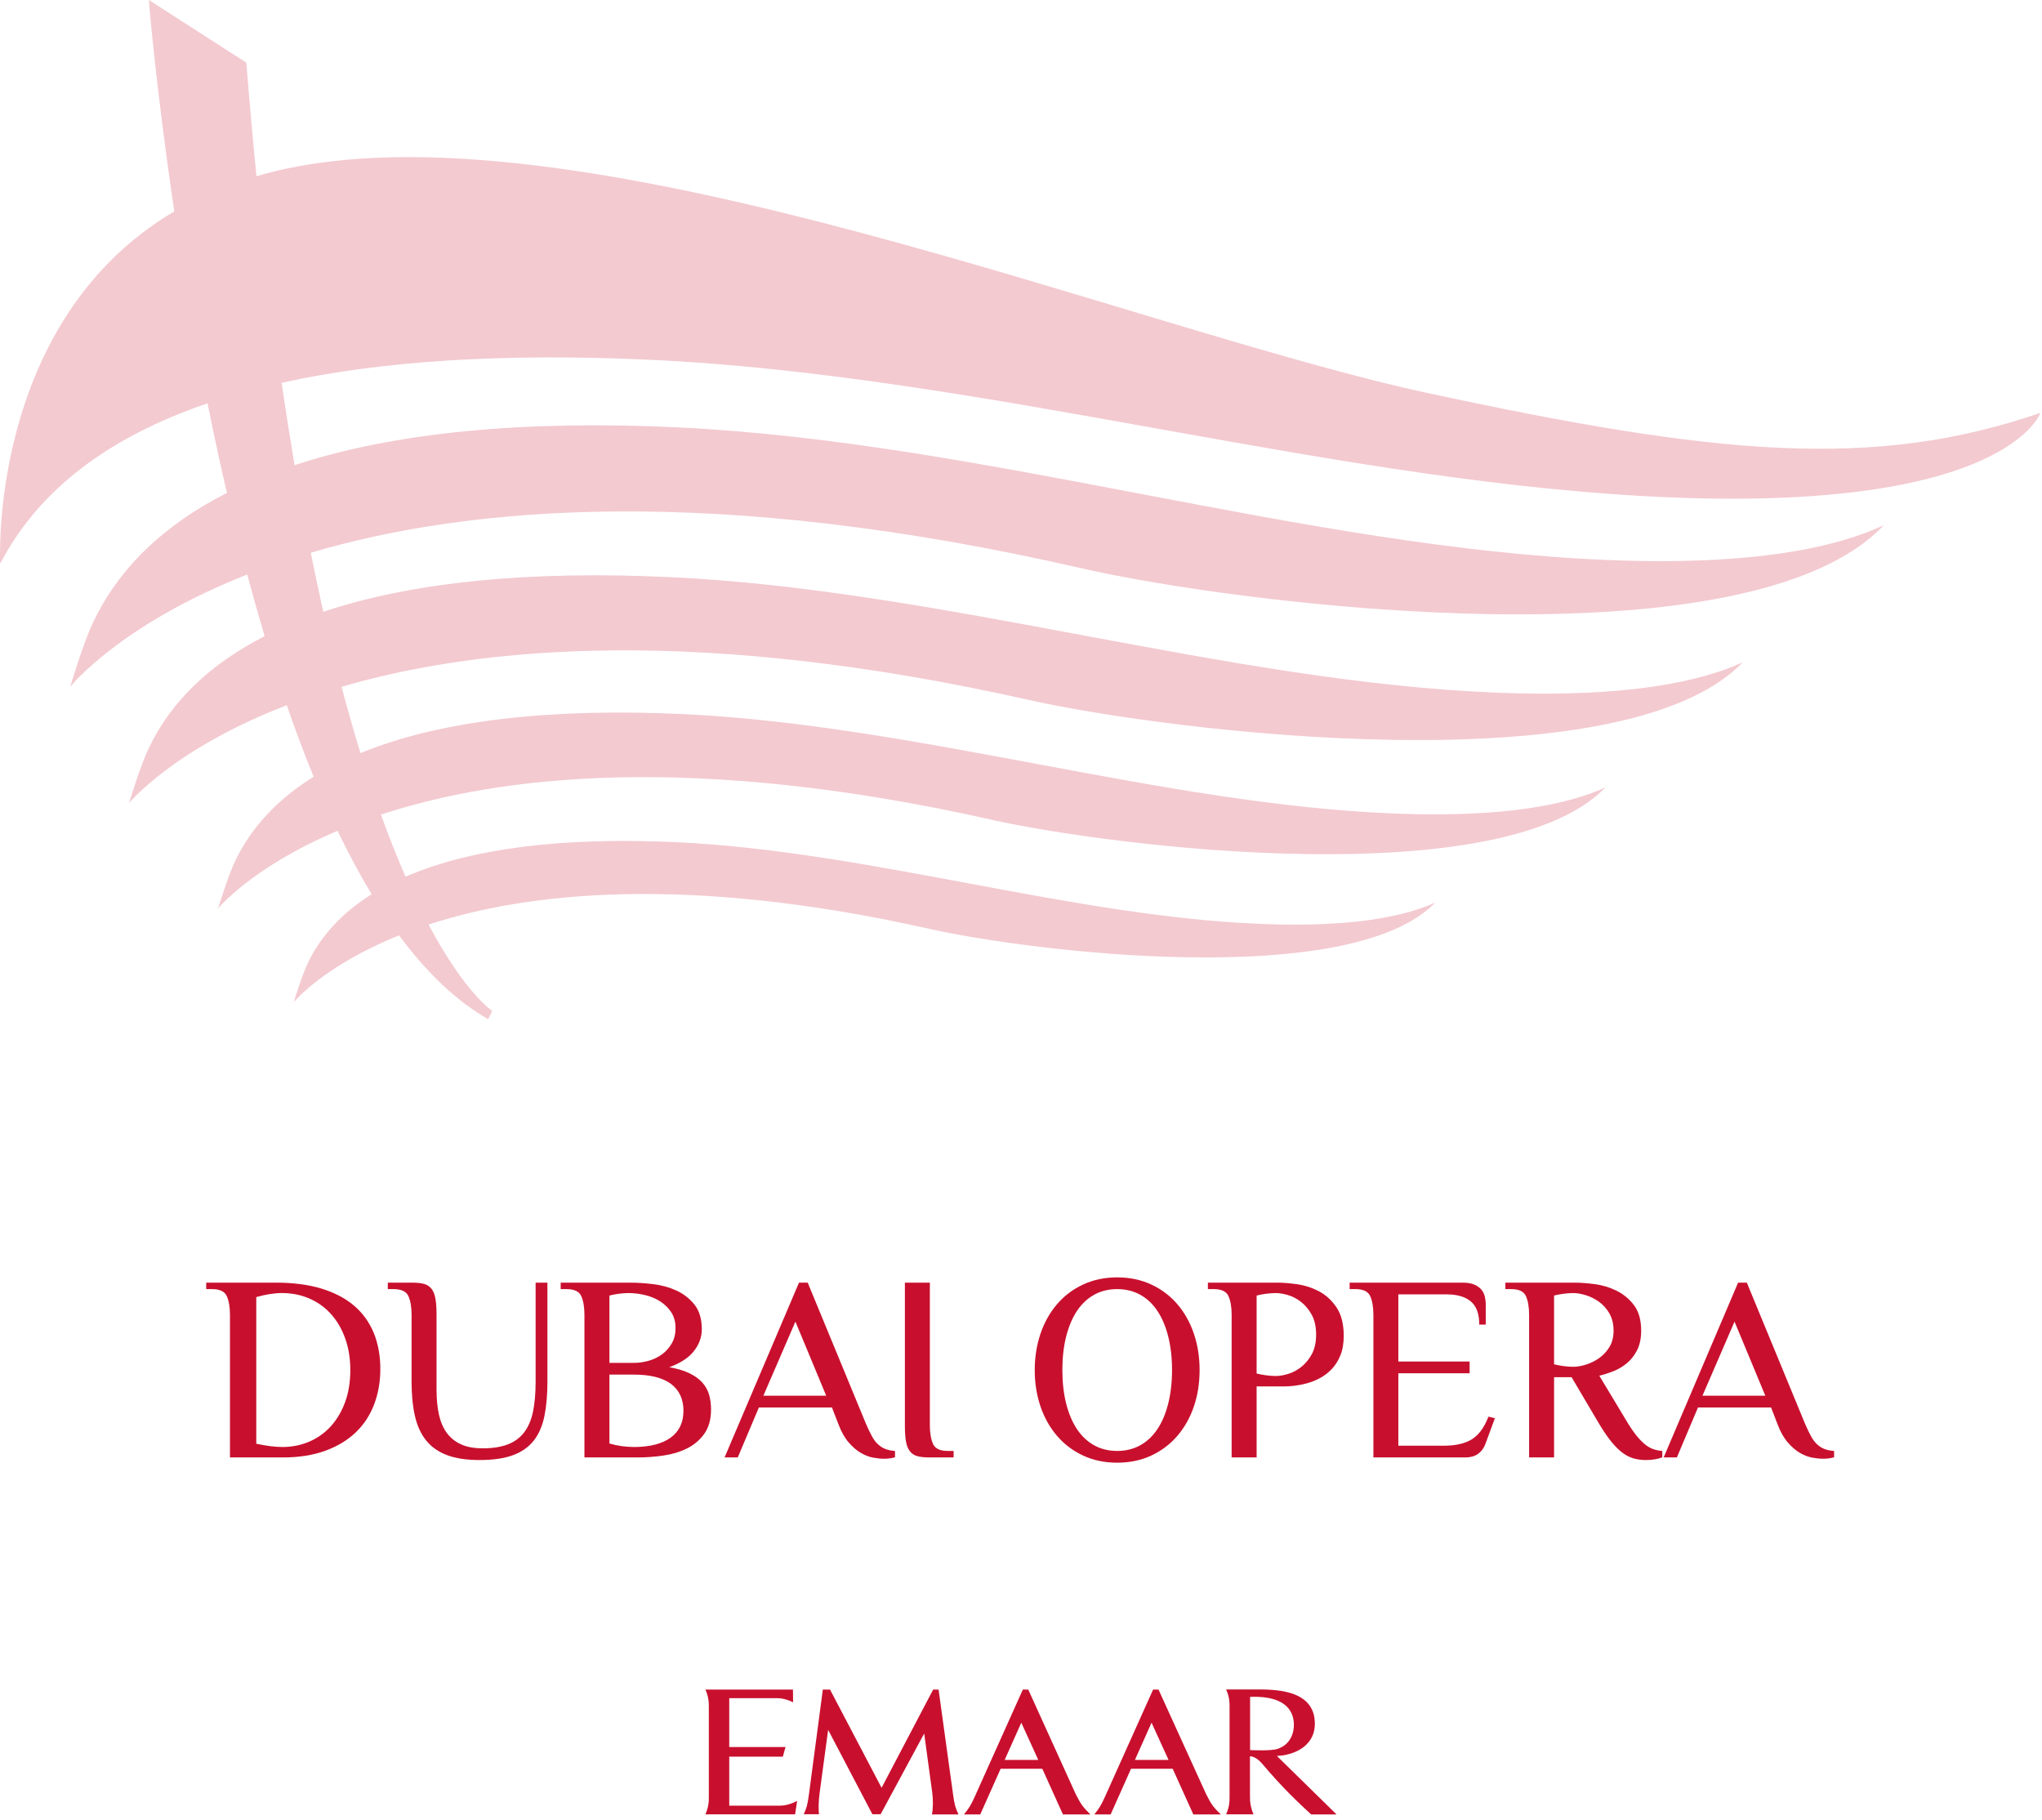
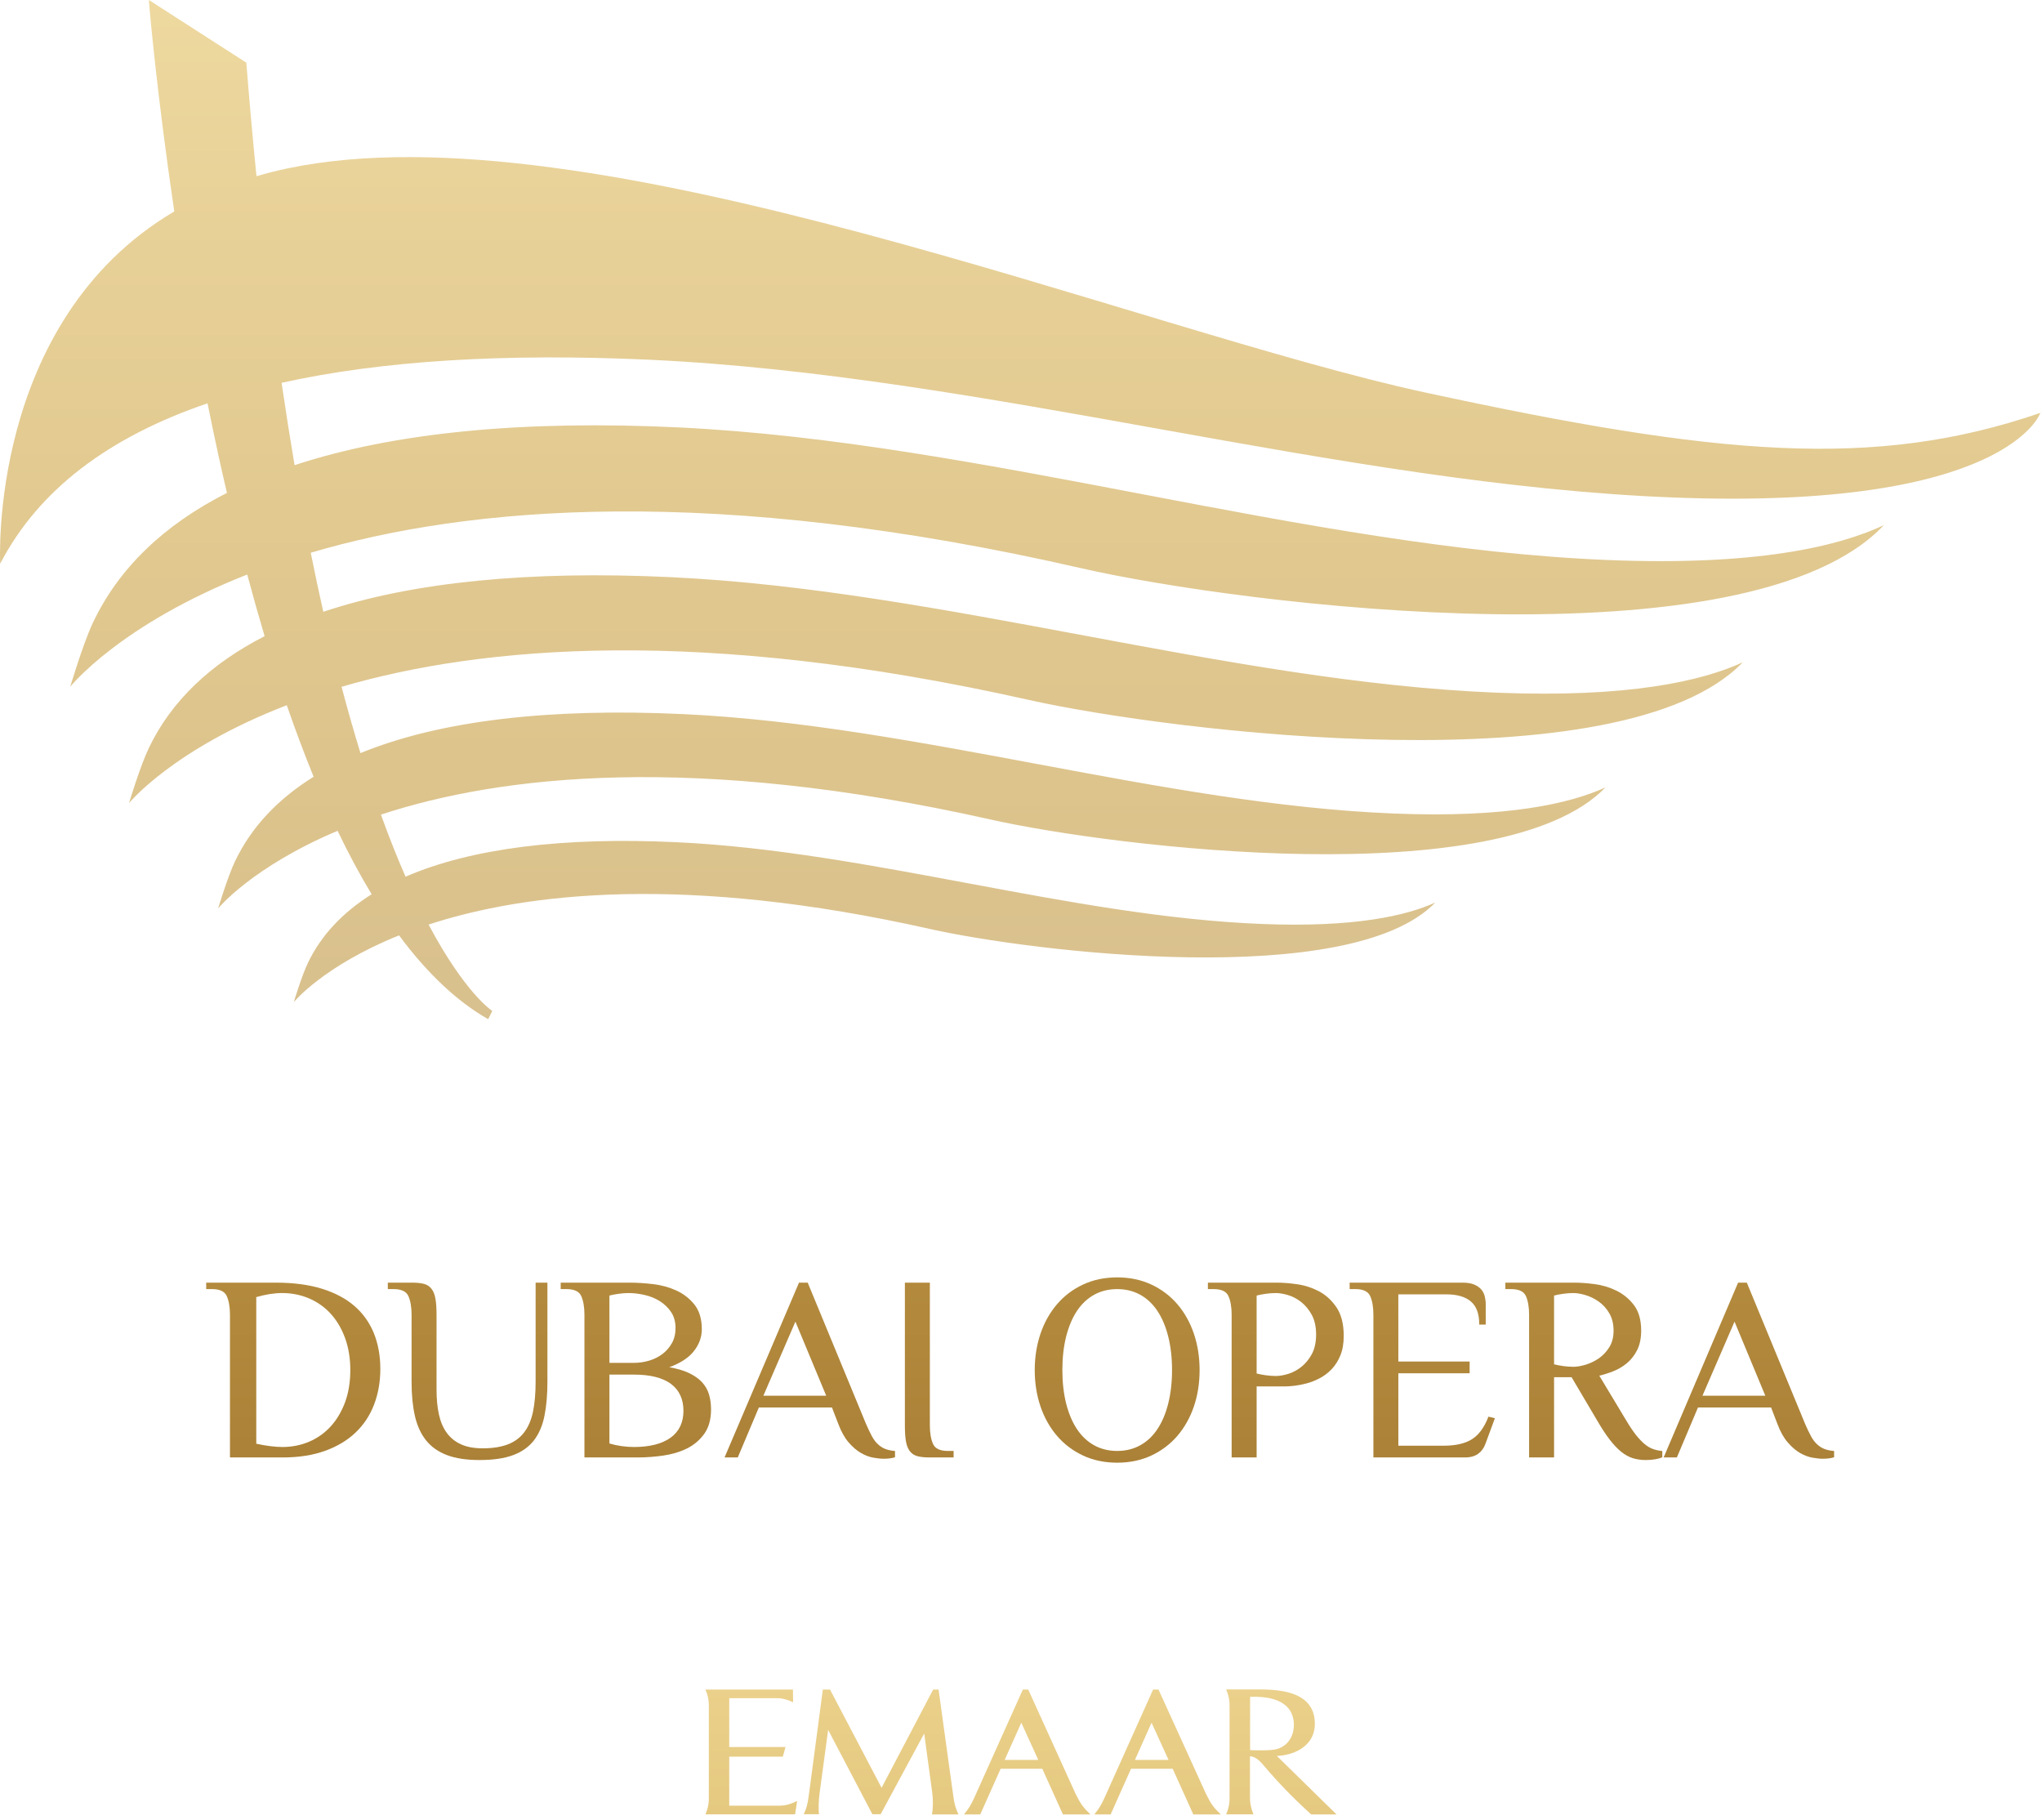
<svg xmlns="http://www.w3.org/2000/svg" xmlns:xlink="http://www.w3.org/1999/xlink" width="110px" height="98px" viewBox="0 0 110 98" version="1.1">
  <defs>
    <polygon id="path-1" points="0 0 109.911 0 109.911 54.899 0 54.899" />
+     <linearGradient id="doGold" x1="0" y1="0" x2="0" y2="98" gradientUnits="userSpaceOnUse">
+       <stop offset="0" stop-color="#EAD08A" />
+       <stop offset="0.45" stop-color="#C9A24C" />
+       <stop offset="1" stop-color="#9A6F2C" />
+     </linearGradient>
  </defs>
  <g id="NewDirection" stroke="none" stroke-width="1" fill="none" fill-rule="evenodd">
    <g id="1-Web" transform="translate(-100, -3882)">
      <g id="Footer" transform="translate(0, 3525)">
        <g id="logoDubaiOpera" transform="translate(100, 357)">
          <g id="Group-3">
-             <mask id="mask-2" fill="#C8102E">
+             <mask id="mask-2" fill="url(#doGold)">
              <use xlink:href="#path-1" />
            </mask>
            <g id="Clip-2" />
-             <path d="M34.9,19.373 C53.13,20.205 72.154,26.098 90.146,26.797 C108.142,27.497 109.912,22.239 109.912,22.239 C100.947,25.322 92.515,24.538 76.854,21.159 C61.191,17.78 31.826,5.602 15.439,9.081 C14.876,9.2 14.338,9.339 13.816,9.492 C13.625,7.578 13.446,5.586 13.28,3.509 L13.269,3.375 L8.02,0 L8.059,0.492 C8.066,0.563 8.449,5.041 9.388,11.389 C-0.68,17.33 0.01,30.363 0.01,30.363 C2.076,26.382 5.864,23.537 11.179,21.724 C11.369,22.664 11.567,23.614 11.776,24.569 C11.923,25.242 12.073,25.899 12.224,26.55 C8.831,28.272 6.372,30.613 4.981,33.595 C4.462,34.709 3.785,36.988 3.785,36.988 C3.785,36.988 6.443,33.651 13.318,30.946 C13.623,32.09 13.936,33.198 14.255,34.266 C11.341,35.756 9.223,37.761 8.013,40.301 C7.549,41.27 6.95,43.259 6.95,43.259 C6.95,43.259 9.319,40.346 15.449,37.986 C15.918,39.345 16.401,40.63 16.895,41.839 C14.969,43.037 13.538,44.55 12.662,46.389 C12.264,47.224 11.749,48.933 11.749,48.933 C11.749,48.933 13.56,46.705 18.185,44.751 C18.779,45.99 19.391,47.129 20.02,48.168 C18.457,49.15 17.291,50.383 16.578,51.884 C16.25,52.57 15.827,53.976 15.827,53.976 C15.827,53.976 17.418,52.026 21.497,50.382 C23.009,52.425 24.61,53.933 26.298,54.899 L26.518,54.453 C26.48,54.428 25.044,53.481 23.087,49.801 C28.367,48.075 36.935,47.084 50.089,50.036 C55.55,51.262 72.732,53.361 77.321,48.611 C75.768,49.322 72.968,49.972 67.935,49.767 C57.683,49.353 46.841,45.855 36.456,45.365 C30.363,45.076 25.395,45.683 21.847,47.221 C21.416,46.239 20.971,45.13 20.52,43.878 C26.932,41.77 37.361,40.55 53.393,44.149 C60.028,45.635 80.908,48.187 86.487,42.412 C84.598,43.278 81.192,44.068 75.082,43.819 C62.619,43.317 49.444,39.065 36.823,38.465 C29.621,38.126 23.703,38.808 19.418,40.565 C19.079,39.461 18.738,38.272 18.4,36.993 C25.939,34.791 37.745,33.734 55.388,37.693 C63.106,39.424 87.395,42.393 93.88,35.675 C91.686,36.684 87.724,37.597 80.613,37.31 C66.121,36.723 50.799,31.779 36.113,31.087 C28.572,30.729 22.242,31.337 17.416,32.953 C17.188,31.941 16.962,30.88 16.739,29.773 C25.216,27.264 38.461,26.075 58.221,30.601 C66.896,32.591 94.189,35.994 101.48,28.288 C99.017,29.445 94.564,30.494 86.571,30.163 C70.283,29.49 53.063,23.82 36.561,23.022 C28.251,22.622 21.25,23.282 15.868,25.056 C15.629,23.645 15.396,22.166 15.169,20.62 C20.591,19.417 27.21,19.025 34.9,19.373" id="Fill-1" fill="#C8102E" mask="url(#mask-2)" />
+             <path d="M34.9,19.373 C53.13,20.205 72.154,26.098 90.146,26.797 C108.142,27.497 109.912,22.239 109.912,22.239 C100.947,25.322 92.515,24.538 76.854,21.159 C61.191,17.78 31.826,5.602 15.439,9.081 C14.876,9.2 14.338,9.339 13.816,9.492 C13.625,7.578 13.446,5.586 13.28,3.509 L13.269,3.375 L8.02,0 L8.059,0.492 C8.066,0.563 8.449,5.041 9.388,11.389 C-0.68,17.33 0.01,30.363 0.01,30.363 C2.076,26.382 5.864,23.537 11.179,21.724 C11.369,22.664 11.567,23.614 11.776,24.569 C11.923,25.242 12.073,25.899 12.224,26.55 C8.831,28.272 6.372,30.613 4.981,33.595 C4.462,34.709 3.785,36.988 3.785,36.988 C3.785,36.988 6.443,33.651 13.318,30.946 C13.623,32.09 13.936,33.198 14.255,34.266 C11.341,35.756 9.223,37.761 8.013,40.301 C7.549,41.27 6.95,43.259 6.95,43.259 C6.95,43.259 9.319,40.346 15.449,37.986 C15.918,39.345 16.401,40.63 16.895,41.839 C14.969,43.037 13.538,44.55 12.662,46.389 C12.264,47.224 11.749,48.933 11.749,48.933 C11.749,48.933 13.56,46.705 18.185,44.751 C18.779,45.99 19.391,47.129 20.02,48.168 C18.457,49.15 17.291,50.383 16.578,51.884 C16.25,52.57 15.827,53.976 15.827,53.976 C15.827,53.976 17.418,52.026 21.497,50.382 C23.009,52.425 24.61,53.933 26.298,54.899 L26.518,54.453 C26.48,54.428 25.044,53.481 23.087,49.801 C28.367,48.075 36.935,47.084 50.089,50.036 C55.55,51.262 72.732,53.361 77.321,48.611 C75.768,49.322 72.968,49.972 67.935,49.767 C57.683,49.353 46.841,45.855 36.456,45.365 C30.363,45.076 25.395,45.683 21.847,47.221 C21.416,46.239 20.971,45.13 20.52,43.878 C26.932,41.77 37.361,40.55 53.393,44.149 C60.028,45.635 80.908,48.187 86.487,42.412 C84.598,43.278 81.192,44.068 75.082,43.819 C62.619,43.317 49.444,39.065 36.823,38.465 C29.621,38.126 23.703,38.808 19.418,40.565 C19.079,39.461 18.738,38.272 18.4,36.993 C25.939,34.791 37.745,33.734 55.388,37.693 C63.106,39.424 87.395,42.393 93.88,35.675 C91.686,36.684 87.724,37.597 80.613,37.31 C66.121,36.723 50.799,31.779 36.113,31.087 C28.572,30.729 22.242,31.337 17.416,32.953 C17.188,31.941 16.962,30.88 16.739,29.773 C25.216,27.264 38.461,26.075 58.221,30.601 C66.896,32.591 94.189,35.994 101.48,28.288 C99.017,29.445 94.564,30.494 86.571,30.163 C70.283,29.49 53.063,23.82 36.561,23.022 C28.251,22.622 21.25,23.282 15.868,25.056 C15.629,23.645 15.396,22.166 15.169,20.62 C20.591,19.417 27.21,19.025 34.9,19.373" id="Fill-1" fill="url(#doGold)" mask="url(#mask-2)" />
          </g>
-           <path d="M18.592,75.52 C18.404,76.029 18.145,76.468 17.819,76.826 C17.495,77.184 17.103,77.462 16.658,77.653 C16.213,77.843 15.727,77.941 15.215,77.941 C14.818,77.941 14.345,77.881 13.805,77.764 L13.805,69.867 C14.048,69.797 14.288,69.742 14.519,69.705 C14.759,69.668 14.984,69.648 15.187,69.648 C15.717,69.648 16.214,69.748 16.665,69.944 C17.116,70.139 17.509,70.422 17.834,70.785 C18.16,71.148 18.416,71.59 18.598,72.1 C18.779,72.607 18.871,73.178 18.871,73.795 C18.871,74.43 18.778,75.01 18.592,75.52 M20.138,71.807 C19.903,71.233 19.551,70.74 19.09,70.343 C18.629,69.944 18.04,69.632 17.336,69.414 C16.636,69.198 15.805,69.088 14.867,69.088 L11.108,69.088 L11.108,69.436 L11.426,69.436 C11.837,69.436 12.101,69.562 12.213,69.807 C12.329,70.061 12.388,70.402 12.388,70.82 L12.388,78.503 L15.236,78.503 C16.099,78.503 16.866,78.382 17.517,78.145 C18.166,77.911 18.719,77.578 19.154,77.162 C19.592,76.746 19.928,76.24 20.151,75.655 C20.374,75.072 20.488,74.428 20.488,73.738 C20.488,73.029 20.37,72.38 20.138,71.807" id="Fill-4" fill="#C8102E" />
-           <path d="M28.853,69.088 L28.853,74.432 C28.853,75.05 28.805,75.591 28.712,76.041 C28.618,76.487 28.459,76.862 28.234,77.154 C28.013,77.444 27.715,77.662 27.354,77.801 C26.988,77.941 26.533,78.012 26.001,78.012 C25.533,78.012 25.138,77.939 24.827,77.794 C24.515,77.651 24.259,77.443 24.065,77.176 C23.87,76.907 23.728,76.575 23.644,76.188 C23.559,75.802 23.516,75.354 23.516,74.858 L23.516,70.82 C23.516,70.472 23.497,70.182 23.458,69.959 C23.42,69.733 23.348,69.55 23.246,69.42 C23.141,69.286 23.003,69.196 22.83,69.152 C22.662,69.109 22.452,69.088 22.203,69.088 L20.891,69.088 L20.891,69.436 L21.208,69.436 C21.619,69.436 21.883,69.562 21.997,69.807 C22.112,70.061 22.171,70.402 22.171,70.82 L22.171,74.432 C22.171,75.121 22.23,75.737 22.349,76.261 C22.468,76.787 22.67,77.231 22.953,77.585 C23.234,77.935 23.614,78.205 24.082,78.379 C24.549,78.555 25.137,78.643 25.829,78.643 C26.559,78.643 27.168,78.555 27.639,78.379 C28.111,78.205 28.489,77.935 28.764,77.583 C29.034,77.23 29.226,76.786 29.33,76.26 C29.436,75.734 29.489,75.119 29.489,74.432 L29.489,69.088 L28.853,69.088 Z" id="Fill-6" fill="#C8102E" />
-           <path d="M32.829,74.041 L34.147,74.041 C35.027,74.041 35.698,74.21 36.147,74.544 C36.59,74.876 36.817,75.362 36.817,75.99 C36.817,76.618 36.584,77.106 36.126,77.438 C35.663,77.772 34.998,77.941 34.147,77.941 C33.931,77.941 33.704,77.924 33.476,77.892 C33.253,77.86 33.037,77.813 32.829,77.751 L32.829,74.041 Z M36.194,72.347 C36.062,72.579 35.892,72.776 35.684,72.932 C35.474,73.09 35.235,73.21 34.969,73.289 C34.704,73.368 34.426,73.409 34.147,73.409 L32.829,73.409 L32.829,69.783 C32.963,69.748 33.124,69.718 33.305,69.691 C33.499,69.662 33.686,69.649 33.863,69.649 C34.143,69.649 34.436,69.684 34.736,69.755 C35.035,69.824 35.309,69.937 35.552,70.09 C35.792,70.243 35.996,70.439 36.153,70.675 C36.31,70.909 36.39,71.197 36.39,71.529 C36.39,71.844 36.324,72.119 36.194,72.347 L36.194,72.347 Z M38.196,75.118 C38.124,74.869 37.994,74.642 37.812,74.445 C37.63,74.249 37.383,74.081 37.082,73.942 C36.811,73.817 36.466,73.717 36.054,73.643 C36.641,73.429 37.079,73.146 37.358,72.802 C37.655,72.435 37.806,72.03 37.806,71.599 C37.806,71.046 37.672,70.598 37.408,70.268 C37.143,69.94 36.816,69.684 36.428,69.509 C36.045,69.334 35.619,69.218 35.167,69.166 C34.718,69.114 34.304,69.088 33.934,69.088 L30.204,69.088 L30.204,69.436 L30.521,69.436 C30.931,69.436 31.197,69.562 31.309,69.807 C31.424,70.061 31.483,70.402 31.483,70.82 L31.483,78.503 L34.362,78.503 C34.805,78.503 35.266,78.47 35.73,78.402 C36.194,78.336 36.621,78.209 36.998,78.024 C37.377,77.838 37.691,77.573 37.935,77.235 C38.179,76.896 38.303,76.454 38.303,75.92 C38.303,75.635 38.268,75.365 38.196,75.118 L38.196,75.118 Z" id="Fill-8" fill="#C8102E" />
-           <path d="M44.506,75.178 L41.122,75.178 L42.848,71.188 L44.506,75.178 Z M48.184,78.153 C47.991,78.135 47.82,78.098 47.682,78.043 C47.542,77.987 47.413,77.904 47.294,77.793 C47.174,77.683 47.064,77.537 46.966,77.356 C46.867,77.173 46.76,76.947 46.647,76.687 L43.519,69.109 L43.51,69.088 L43.041,69.088 L39.051,78.456 L39.033,78.503 L39.743,78.503 L40.88,75.811 L44.817,75.811 L45.164,76.711 C45.317,77.118 45.503,77.449 45.718,77.697 C45.932,77.945 46.156,78.135 46.381,78.264 C46.605,78.394 46.829,78.478 47.045,78.515 C47.259,78.554 47.45,78.573 47.612,78.573 C47.832,78.573 48.026,78.549 48.19,78.501 L48.213,78.494 L48.213,78.157 L48.184,78.153 Z" id="Fill-10" fill="#C8102E" />
-           <path d="M51.053,78.153 C50.641,78.153 50.377,78.029 50.265,77.783 C50.149,77.53 50.09,77.188 50.09,76.77 L50.09,69.088 L48.745,69.088 L48.745,76.77 C48.745,77.136 48.764,77.422 48.803,77.639 C48.84,77.86 48.912,78.038 49.015,78.171 C49.119,78.305 49.259,78.394 49.43,78.437 C49.598,78.481 49.809,78.503 50.057,78.503 L51.37,78.503 L51.37,78.153 L51.053,78.153 Z" id="Fill-12" fill="#C8102E" />
-           <path d="M61.416,77.852 C61.054,78.052 60.639,78.153 60.182,78.153 C59.724,78.153 59.309,78.052 58.946,77.852 C58.583,77.653 58.271,77.361 58.019,76.985 C57.767,76.607 57.571,76.144 57.434,75.607 C57.298,75.069 57.228,74.459 57.228,73.795 C57.228,73.13 57.298,72.52 57.434,71.983 C57.571,71.445 57.767,70.982 58.019,70.605 C58.271,70.228 58.583,69.937 58.946,69.737 C59.309,69.537 59.725,69.436 60.182,69.436 C60.638,69.436 61.054,69.537 61.416,69.737 C61.78,69.937 62.093,70.228 62.343,70.605 C62.597,70.982 62.793,71.445 62.929,71.983 C63.065,72.52 63.136,73.13 63.136,73.795 C63.136,74.459 63.065,75.069 62.929,75.607 C62.793,76.146 62.597,76.609 62.343,76.985 C62.093,77.361 61.78,77.653 61.416,77.852 M64.315,71.844 C64.11,71.237 63.811,70.701 63.427,70.254 C63.042,69.803 62.569,69.446 62.023,69.191 C61.475,68.934 60.856,68.804 60.182,68.804 C59.507,68.804 58.887,68.934 58.34,69.191 C57.793,69.446 57.321,69.803 56.937,70.254 C56.552,70.704 56.252,71.238 56.048,71.844 C55.844,72.449 55.74,73.106 55.74,73.795 C55.74,74.494 55.844,75.152 56.049,75.754 C56.252,76.354 56.552,76.886 56.937,77.337 C57.321,77.786 57.793,78.144 58.34,78.4 C58.887,78.656 59.506,78.786 60.182,78.786 C60.856,78.786 61.475,78.656 62.023,78.4 C62.569,78.144 63.042,77.786 63.427,77.337 C63.811,76.887 64.11,76.355 64.314,75.754 C64.519,75.153 64.621,74.495 64.621,73.795 C64.621,73.104 64.519,72.448 64.315,71.844" id="Fill-14" fill="#C8102E" />
-           <path d="M67.693,69.783 C67.826,69.748 67.987,69.718 68.168,69.691 C68.363,69.662 68.55,69.649 68.725,69.649 C68.919,69.649 69.143,69.686 69.392,69.761 C69.638,69.835 69.877,69.962 70.1,70.137 C70.321,70.314 70.513,70.546 70.667,70.829 C70.819,71.112 70.897,71.466 70.897,71.883 C70.897,72.299 70.819,72.653 70.667,72.938 C70.513,73.219 70.321,73.452 70.1,73.627 C69.876,73.803 69.638,73.93 69.392,74.004 C69.146,74.079 68.922,74.116 68.725,74.116 C68.548,74.116 68.36,74.102 68.168,74.074 C67.987,74.047 67.826,74.017 67.693,73.982 L67.693,69.783 Z M71.995,70.419 C71.737,70.038 71.418,69.747 71.045,69.551 C70.674,69.358 70.278,69.23 69.868,69.173 C69.462,69.116 69.101,69.088 68.796,69.088 L65.068,69.088 L65.068,69.436 L65.384,69.436 C65.795,69.436 66.06,69.562 66.172,69.807 C66.288,70.061 66.347,70.402 66.347,70.82 L66.347,78.503 L67.693,78.503 L67.693,74.677 L69.225,74.677 C69.357,74.677 69.529,74.666 69.733,74.642 C69.936,74.618 70.156,74.576 70.391,74.513 C70.624,74.451 70.861,74.359 71.096,74.234 C71.328,74.112 71.545,73.948 71.736,73.747 C71.928,73.546 72.086,73.298 72.204,73.007 C72.324,72.716 72.385,72.362 72.385,71.953 C72.385,71.318 72.254,70.801 71.995,70.419 L71.995,70.419 Z" id="Fill-16" fill="#C8102E" />
-           <path d="M80.179,76.306 L80.169,76.333 C79.955,76.889 79.66,77.291 79.294,77.521 C78.926,77.752 78.418,77.871 77.782,77.871 L75.327,77.871 L75.327,73.969 L79.167,73.969 L79.167,73.337 L75.327,73.337 L75.327,69.72 L77.938,69.72 C78.498,69.72 78.932,69.849 79.233,70.102 C79.531,70.354 79.684,70.762 79.684,71.316 L79.684,71.348 L80.035,71.348 L80.035,70.254 C80.035,70.11 80.016,69.967 79.983,69.828 C79.948,69.686 79.884,69.56 79.791,69.452 C79.699,69.347 79.571,69.258 79.41,69.189 C79.25,69.122 79.041,69.088 78.793,69.088 L72.704,69.088 L72.704,69.436 L73.021,69.436 C73.43,69.436 73.695,69.562 73.808,69.807 C73.924,70.061 73.983,70.402 73.983,70.82 L73.983,78.503 L78.92,78.503 C79.21,78.503 79.45,78.436 79.629,78.305 C79.809,78.174 79.939,77.993 80.018,77.772 L80.515,76.427 L80.527,76.391 L80.179,76.306 Z" id="Fill-18" fill="#C8102E" />
-           <path d="M83.716,69.783 C83.851,69.748 84.01,69.718 84.192,69.691 C84.387,69.662 84.575,69.649 84.75,69.649 C84.944,69.649 85.168,69.686 85.415,69.761 C85.663,69.835 85.901,69.953 86.124,70.11 C86.346,70.267 86.539,70.478 86.691,70.737 C86.842,70.997 86.921,71.31 86.921,71.671 C86.921,72.022 86.845,72.322 86.691,72.567 C86.539,72.811 86.347,73.013 86.126,73.166 C85.901,73.319 85.663,73.434 85.415,73.509 C85.168,73.582 84.944,73.621 84.75,73.621 C84.575,73.621 84.387,73.606 84.192,73.579 C84.01,73.553 83.851,73.52 83.716,73.487 L83.716,69.783 Z M89.516,78.153 C89.341,78.135 89.176,78.098 89.027,78.043 C88.879,77.987 88.729,77.896 88.581,77.772 C88.432,77.645 88.278,77.482 88.124,77.288 C87.969,77.091 87.8,76.84 87.621,76.541 L86.152,74.099 C86.387,74.044 86.634,73.966 86.886,73.868 C87.157,73.765 87.409,73.617 87.636,73.43 C87.861,73.244 88.047,73.004 88.192,72.719 C88.335,72.433 88.408,72.081 88.408,71.671 C88.408,71.099 88.277,70.637 88.018,70.297 C87.76,69.959 87.439,69.697 87.068,69.516 C86.697,69.336 86.301,69.218 85.89,69.166 C85.483,69.114 85.125,69.088 84.821,69.088 L81.092,69.088 L81.092,69.436 L81.409,69.436 C81.819,69.436 82.083,69.562 82.197,69.807 C82.312,70.061 82.371,70.402 82.371,70.82 L82.371,78.503 L83.716,78.503 L83.716,74.182 L84.66,74.182 L86.072,76.573 C86.301,76.964 86.518,77.292 86.721,77.554 C86.925,77.819 87.131,78.035 87.331,78.198 C87.533,78.36 87.744,78.477 87.96,78.544 C88.177,78.61 88.411,78.643 88.659,78.643 C88.84,78.643 89.011,78.63 89.17,78.601 C89.331,78.572 89.448,78.539 89.528,78.499 L89.546,78.49 L89.546,78.157 L89.516,78.153 Z" id="Fill-20" fill="#C8102E" />
-           <path d="M95.095,75.178 L91.71,75.178 L93.437,71.188 L95.095,75.178 Z M98.772,78.153 C98.578,78.135 98.409,78.098 98.27,78.043 C98.131,77.987 98.002,77.904 97.882,77.793 C97.762,77.683 97.652,77.537 97.554,77.356 C97.454,77.173 97.347,76.947 97.235,76.687 L94.108,69.109 L94.098,69.088 L93.629,69.088 L89.639,78.456 L89.62,78.503 L90.331,78.503 L91.469,75.811 L95.406,75.811 L95.752,76.711 C95.905,77.118 96.09,77.449 96.307,77.697 C96.521,77.945 96.744,78.135 96.968,78.264 C97.194,78.394 97.417,78.478 97.633,78.515 C97.847,78.554 98.039,78.573 98.201,78.573 C98.421,78.573 98.614,78.549 98.779,78.501 L98.801,78.494 L98.801,78.157 L98.772,78.153 Z" id="Fill-22" fill="#C8102E" />
-           <g id="logoEmaar" transform="translate(38, 91)" fill="#C8102E">
+           <path d="M18.592,75.52 C18.404,76.029 18.145,76.468 17.819,76.826 C17.495,77.184 17.103,77.462 16.658,77.653 C16.213,77.843 15.727,77.941 15.215,77.941 C14.818,77.941 14.345,77.881 13.805,77.764 L13.805,69.867 C14.048,69.797 14.288,69.742 14.519,69.705 C14.759,69.668 14.984,69.648 15.187,69.648 C15.717,69.648 16.214,69.748 16.665,69.944 C17.116,70.139 17.509,70.422 17.834,70.785 C18.16,71.148 18.416,71.59 18.598,72.1 C18.779,72.607 18.871,73.178 18.871,73.795 C18.871,74.43 18.778,75.01 18.592,75.52 M20.138,71.807 C19.903,71.233 19.551,70.74 19.09,70.343 C18.629,69.944 18.04,69.632 17.336,69.414 C16.636,69.198 15.805,69.088 14.867,69.088 L11.108,69.088 L11.108,69.436 L11.426,69.436 C11.837,69.436 12.101,69.562 12.213,69.807 C12.329,70.061 12.388,70.402 12.388,70.82 L12.388,78.503 L15.236,78.503 C16.099,78.503 16.866,78.382 17.517,78.145 C18.166,77.911 18.719,77.578 19.154,77.162 C19.592,76.746 19.928,76.24 20.151,75.655 C20.374,75.072 20.488,74.428 20.488,73.738 C20.488,73.029 20.37,72.38 20.138,71.807" id="Fill-4" fill="url(#doGold)" />
+           <path d="M28.853,69.088 L28.853,74.432 C28.853,75.05 28.805,75.591 28.712,76.041 C28.618,76.487 28.459,76.862 28.234,77.154 C28.013,77.444 27.715,77.662 27.354,77.801 C26.988,77.941 26.533,78.012 26.001,78.012 C25.533,78.012 25.138,77.939 24.827,77.794 C24.515,77.651 24.259,77.443 24.065,77.176 C23.87,76.907 23.728,76.575 23.644,76.188 C23.559,75.802 23.516,75.354 23.516,74.858 L23.516,70.82 C23.516,70.472 23.497,70.182 23.458,69.959 C23.42,69.733 23.348,69.55 23.246,69.42 C23.141,69.286 23.003,69.196 22.83,69.152 C22.662,69.109 22.452,69.088 22.203,69.088 L20.891,69.088 L20.891,69.436 L21.208,69.436 C21.619,69.436 21.883,69.562 21.997,69.807 C22.112,70.061 22.171,70.402 22.171,70.82 L22.171,74.432 C22.171,75.121 22.23,75.737 22.349,76.261 C22.468,76.787 22.67,77.231 22.953,77.585 C23.234,77.935 23.614,78.205 24.082,78.379 C24.549,78.555 25.137,78.643 25.829,78.643 C26.559,78.643 27.168,78.555 27.639,78.379 C28.111,78.205 28.489,77.935 28.764,77.583 C29.034,77.23 29.226,76.786 29.33,76.26 C29.436,75.734 29.489,75.119 29.489,74.432 L29.489,69.088 L28.853,69.088 Z" id="Fill-6" fill="url(#doGold)" />
+           <path d="M32.829,74.041 L34.147,74.041 C35.027,74.041 35.698,74.21 36.147,74.544 C36.59,74.876 36.817,75.362 36.817,75.99 C36.817,76.618 36.584,77.106 36.126,77.438 C35.663,77.772 34.998,77.941 34.147,77.941 C33.931,77.941 33.704,77.924 33.476,77.892 C33.253,77.86 33.037,77.813 32.829,77.751 L32.829,74.041 Z M36.194,72.347 C36.062,72.579 35.892,72.776 35.684,72.932 C35.474,73.09 35.235,73.21 34.969,73.289 C34.704,73.368 34.426,73.409 34.147,73.409 L32.829,73.409 L32.829,69.783 C32.963,69.748 33.124,69.718 33.305,69.691 C33.499,69.662 33.686,69.649 33.863,69.649 C34.143,69.649 34.436,69.684 34.736,69.755 C35.035,69.824 35.309,69.937 35.552,70.09 C35.792,70.243 35.996,70.439 36.153,70.675 C36.31,70.909 36.39,71.197 36.39,71.529 C36.39,71.844 36.324,72.119 36.194,72.347 L36.194,72.347 Z M38.196,75.118 C38.124,74.869 37.994,74.642 37.812,74.445 C37.63,74.249 37.383,74.081 37.082,73.942 C36.811,73.817 36.466,73.717 36.054,73.643 C36.641,73.429 37.079,73.146 37.358,72.802 C37.655,72.435 37.806,72.03 37.806,71.599 C37.806,71.046 37.672,70.598 37.408,70.268 C37.143,69.94 36.816,69.684 36.428,69.509 C36.045,69.334 35.619,69.218 35.167,69.166 C34.718,69.114 34.304,69.088 33.934,69.088 L30.204,69.088 L30.204,69.436 L30.521,69.436 C30.931,69.436 31.197,69.562 31.309,69.807 C31.424,70.061 31.483,70.402 31.483,70.82 L31.483,78.503 L34.362,78.503 C34.805,78.503 35.266,78.47 35.73,78.402 C36.194,78.336 36.621,78.209 36.998,78.024 C37.377,77.838 37.691,77.573 37.935,77.235 C38.179,76.896 38.303,76.454 38.303,75.92 C38.303,75.635 38.268,75.365 38.196,75.118 L38.196,75.118 Z" id="Fill-8" fill="url(#doGold)" />
+           <path d="M44.506,75.178 L41.122,75.178 L42.848,71.188 L44.506,75.178 Z M48.184,78.153 C47.991,78.135 47.82,78.098 47.682,78.043 C47.542,77.987 47.413,77.904 47.294,77.793 C47.174,77.683 47.064,77.537 46.966,77.356 C46.867,77.173 46.76,76.947 46.647,76.687 L43.519,69.109 L43.51,69.088 L43.041,69.088 L39.051,78.456 L39.033,78.503 L39.743,78.503 L40.88,75.811 L44.817,75.811 L45.164,76.711 C45.317,77.118 45.503,77.449 45.718,77.697 C45.932,77.945 46.156,78.135 46.381,78.264 C46.605,78.394 46.829,78.478 47.045,78.515 C47.259,78.554 47.45,78.573 47.612,78.573 C47.832,78.573 48.026,78.549 48.19,78.501 L48.213,78.494 L48.213,78.157 L48.184,78.153 Z" id="Fill-10" fill="url(#doGold)" />
+           <path d="M51.053,78.153 C50.641,78.153 50.377,78.029 50.265,77.783 C50.149,77.53 50.09,77.188 50.09,76.77 L50.09,69.088 L48.745,69.088 L48.745,76.77 C48.745,77.136 48.764,77.422 48.803,77.639 C48.84,77.86 48.912,78.038 49.015,78.171 C49.119,78.305 49.259,78.394 49.43,78.437 C49.598,78.481 49.809,78.503 50.057,78.503 L51.37,78.503 L51.37,78.153 L51.053,78.153 Z" id="Fill-12" fill="url(#doGold)" />
+           <path d="M61.416,77.852 C61.054,78.052 60.639,78.153 60.182,78.153 C59.724,78.153 59.309,78.052 58.946,77.852 C58.583,77.653 58.271,77.361 58.019,76.985 C57.767,76.607 57.571,76.144 57.434,75.607 C57.298,75.069 57.228,74.459 57.228,73.795 C57.228,73.13 57.298,72.52 57.434,71.983 C57.571,71.445 57.767,70.982 58.019,70.605 C58.271,70.228 58.583,69.937 58.946,69.737 C59.309,69.537 59.725,69.436 60.182,69.436 C60.638,69.436 61.054,69.537 61.416,69.737 C61.78,69.937 62.093,70.228 62.343,70.605 C62.597,70.982 62.793,71.445 62.929,71.983 C63.065,72.52 63.136,73.13 63.136,73.795 C63.136,74.459 63.065,75.069 62.929,75.607 C62.793,76.146 62.597,76.609 62.343,76.985 C62.093,77.361 61.78,77.653 61.416,77.852 M64.315,71.844 C64.11,71.237 63.811,70.701 63.427,70.254 C63.042,69.803 62.569,69.446 62.023,69.191 C61.475,68.934 60.856,68.804 60.182,68.804 C59.507,68.804 58.887,68.934 58.34,69.191 C57.793,69.446 57.321,69.803 56.937,70.254 C56.552,70.704 56.252,71.238 56.048,71.844 C55.844,72.449 55.74,73.106 55.74,73.795 C55.74,74.494 55.844,75.152 56.049,75.754 C56.252,76.354 56.552,76.886 56.937,77.337 C57.321,77.786 57.793,78.144 58.34,78.4 C58.887,78.656 59.506,78.786 60.182,78.786 C60.856,78.786 61.475,78.656 62.023,78.4 C62.569,78.144 63.042,77.786 63.427,77.337 C63.811,76.887 64.11,76.355 64.314,75.754 C64.519,75.153 64.621,74.495 64.621,73.795 C64.621,73.104 64.519,72.448 64.315,71.844" id="Fill-14" fill="url(#doGold)" />
+           <path d="M67.693,69.783 C67.826,69.748 67.987,69.718 68.168,69.691 C68.363,69.662 68.55,69.649 68.725,69.649 C68.919,69.649 69.143,69.686 69.392,69.761 C69.638,69.835 69.877,69.962 70.1,70.137 C70.321,70.314 70.513,70.546 70.667,70.829 C70.819,71.112 70.897,71.466 70.897,71.883 C70.897,72.299 70.819,72.653 70.667,72.938 C70.513,73.219 70.321,73.452 70.1,73.627 C69.876,73.803 69.638,73.93 69.392,74.004 C69.146,74.079 68.922,74.116 68.725,74.116 C68.548,74.116 68.36,74.102 68.168,74.074 C67.987,74.047 67.826,74.017 67.693,73.982 L67.693,69.783 Z M71.995,70.419 C71.737,70.038 71.418,69.747 71.045,69.551 C70.674,69.358 70.278,69.23 69.868,69.173 C69.462,69.116 69.101,69.088 68.796,69.088 L65.068,69.088 L65.068,69.436 L65.384,69.436 C65.795,69.436 66.06,69.562 66.172,69.807 C66.288,70.061 66.347,70.402 66.347,70.82 L66.347,78.503 L67.693,78.503 L67.693,74.677 L69.225,74.677 C69.357,74.677 69.529,74.666 69.733,74.642 C69.936,74.618 70.156,74.576 70.391,74.513 C70.624,74.451 70.861,74.359 71.096,74.234 C71.328,74.112 71.545,73.948 71.736,73.747 C71.928,73.546 72.086,73.298 72.204,73.007 C72.324,72.716 72.385,72.362 72.385,71.953 C72.385,71.318 72.254,70.801 71.995,70.419 L71.995,70.419 Z" id="Fill-16" fill="url(#doGold)" />
+           <path d="M80.179,76.306 L80.169,76.333 C79.955,76.889 79.66,77.291 79.294,77.521 C78.926,77.752 78.418,77.871 77.782,77.871 L75.327,77.871 L75.327,73.969 L79.167,73.969 L79.167,73.337 L75.327,73.337 L75.327,69.72 L77.938,69.72 C78.498,69.72 78.932,69.849 79.233,70.102 C79.531,70.354 79.684,70.762 79.684,71.316 L79.684,71.348 L80.035,71.348 L80.035,70.254 C80.035,70.11 80.016,69.967 79.983,69.828 C79.948,69.686 79.884,69.56 79.791,69.452 C79.699,69.347 79.571,69.258 79.41,69.189 C79.25,69.122 79.041,69.088 78.793,69.088 L72.704,69.088 L72.704,69.436 L73.021,69.436 C73.43,69.436 73.695,69.562 73.808,69.807 C73.924,70.061 73.983,70.402 73.983,70.82 L73.983,78.503 L78.92,78.503 C79.21,78.503 79.45,78.436 79.629,78.305 C79.809,78.174 79.939,77.993 80.018,77.772 L80.515,76.427 L80.527,76.391 L80.179,76.306 Z" id="Fill-18" fill="url(#doGold)" />
+           <path d="M83.716,69.783 C83.851,69.748 84.01,69.718 84.192,69.691 C84.387,69.662 84.575,69.649 84.75,69.649 C84.944,69.649 85.168,69.686 85.415,69.761 C85.663,69.835 85.901,69.953 86.124,70.11 C86.346,70.267 86.539,70.478 86.691,70.737 C86.842,70.997 86.921,71.31 86.921,71.671 C86.921,72.022 86.845,72.322 86.691,72.567 C86.539,72.811 86.347,73.013 86.126,73.166 C85.901,73.319 85.663,73.434 85.415,73.509 C85.168,73.582 84.944,73.621 84.75,73.621 C84.575,73.621 84.387,73.606 84.192,73.579 C84.01,73.553 83.851,73.52 83.716,73.487 L83.716,69.783 Z M89.516,78.153 C89.341,78.135 89.176,78.098 89.027,78.043 C88.879,77.987 88.729,77.896 88.581,77.772 C88.432,77.645 88.278,77.482 88.124,77.288 C87.969,77.091 87.8,76.84 87.621,76.541 L86.152,74.099 C86.387,74.044 86.634,73.966 86.886,73.868 C87.157,73.765 87.409,73.617 87.636,73.43 C87.861,73.244 88.047,73.004 88.192,72.719 C88.335,72.433 88.408,72.081 88.408,71.671 C88.408,71.099 88.277,70.637 88.018,70.297 C87.76,69.959 87.439,69.697 87.068,69.516 C86.697,69.336 86.301,69.218 85.89,69.166 C85.483,69.114 85.125,69.088 84.821,69.088 L81.092,69.088 L81.092,69.436 L81.409,69.436 C81.819,69.436 82.083,69.562 82.197,69.807 C82.312,70.061 82.371,70.402 82.371,70.82 L82.371,78.503 L83.716,78.503 L83.716,74.182 L84.66,74.182 L86.072,76.573 C86.301,76.964 86.518,77.292 86.721,77.554 C86.925,77.819 87.131,78.035 87.331,78.198 C87.533,78.36 87.744,78.477 87.96,78.544 C88.177,78.61 88.411,78.643 88.659,78.643 C88.84,78.643 89.011,78.63 89.17,78.601 C89.331,78.572 89.448,78.539 89.528,78.499 L89.546,78.49 L89.546,78.157 L89.516,78.153 Z" id="Fill-20" fill="url(#doGold)" />
+           <path d="M95.095,75.178 L91.71,75.178 L93.437,71.188 L95.095,75.178 Z M98.772,78.153 C98.578,78.135 98.409,78.098 98.27,78.043 C98.131,77.987 98.002,77.904 97.882,77.793 C97.762,77.683 97.652,77.537 97.554,77.356 C97.454,77.173 97.347,76.947 97.235,76.687 L94.108,69.109 L94.098,69.088 L93.629,69.088 L89.639,78.456 L89.62,78.503 L90.331,78.503 L91.469,75.811 L95.406,75.811 L95.752,76.711 C95.905,77.118 96.09,77.449 96.307,77.697 C96.521,77.945 96.744,78.135 96.968,78.264 C97.194,78.394 97.417,78.478 97.633,78.515 C97.847,78.554 98.039,78.573 98.201,78.573 C98.421,78.573 98.614,78.549 98.779,78.501 L98.801,78.494 L98.801,78.157 L98.772,78.153 Z" id="Fill-22" fill="url(#doGold)" />
+           <g id="logoEmaar" transform="translate(38, 91)" fill="url(#doGold)">
            <path d="M6.712,0.007 L9.49,5.297 L12.268,0.007 L12.56,0.007 L13.342,5.664 C13.418,6.227 13.475,6.392 13.634,6.734 L12.204,6.734 L12.204,6.727 C12.268,6.398 12.268,5.93 12.217,5.544 L11.785,2.374 L9.439,6.721 L8.994,6.721 L6.611,2.177 L6.147,5.614 C6.096,6.012 6.083,6.512 6.121,6.721 L5.295,6.721 C5.454,6.379 5.498,6.227 5.575,5.664 L6.325,0.007 L6.712,0.007 Z" id="Clip-2" />
            <path d="M4.716,0.007 L4.723,0.69 C4.634,0.652 4.564,0.621 4.5,0.595 C4.329,0.532 4.106,0.469 3.871,0.469 L1.284,0.469 L1.284,3.101 L4.316,3.101 L4.17,3.62 L1.284,3.62 L1.284,6.259 L4.017,6.259 C4.481,6.265 4.933,6.006 4.933,6.006 L4.933,6.057 L4.831,6.727 L0,6.727 C0.19,6.281 0.185,6.024 0.184,5.705 L0.184,1.064 C0.184,0.741 0.197,0.456 0,0.007 L4.716,0.007 Z" id="Mask" />
            <path d="M32.83,1.848 C32.83,2.867 32.023,3.418 31.07,3.557 L30.784,3.582 C30.784,3.582 33.867,6.601 34,6.734 L32.633,6.734 C31.966,6.12 31.095,5.31 30.008,4.019 C29.697,3.658 29.474,3.608 29.334,3.601 L29.335,5.738 C29.335,6.037 29.348,6.297 29.525,6.727 L28.05,6.727 C28.241,6.281 28.235,6.024 28.235,5.705 L28.235,1.057 C28.235,0.735 28.248,0.45 28.05,0.001 L29.5,0.001 C30.491,0.001 32.83,-0.088 32.83,1.848 Z M29.341,0.399 L29.341,3.266 C29.341,3.266 30.523,3.329 30.854,3.19 C30.873,3.184 30.885,3.177 30.885,3.177 C31.508,2.943 31.718,2.348 31.699,1.848 C31.68,1.367 31.464,0.317 29.341,0.399 Z" id="Mask" />
            <path d="M24.408,0.007 L26.97,5.633 C27.243,6.183 27.37,6.354 27.764,6.734 L26.283,6.734 L25.171,4.272 L22.927,4.272 L21.828,6.734 L20.95,6.734 C21.224,6.386 21.319,6.227 21.516,5.797 L24.116,0.007 L24.408,0.007 Z M24.033,1.791 L23.137,3.797 L24.949,3.797 L24.033,1.791 Z" id="Clip-11" />
            <path d="M17.391,0.007 L19.946,5.633 C20.219,6.183 20.353,6.354 20.741,6.734 L19.26,6.734 L18.147,4.272 L15.904,4.272 L14.804,6.734 L13.927,6.734 C14.206,6.386 14.302,6.227 14.499,5.797 L17.099,0.007 L17.391,0.007 Z M17.016,1.791 L16.12,3.797 L17.931,3.797 L17.016,1.791 Z" id="Clip-14" />
          </g>
        </g>
      </g>
    </g>
  </g>
</svg>
